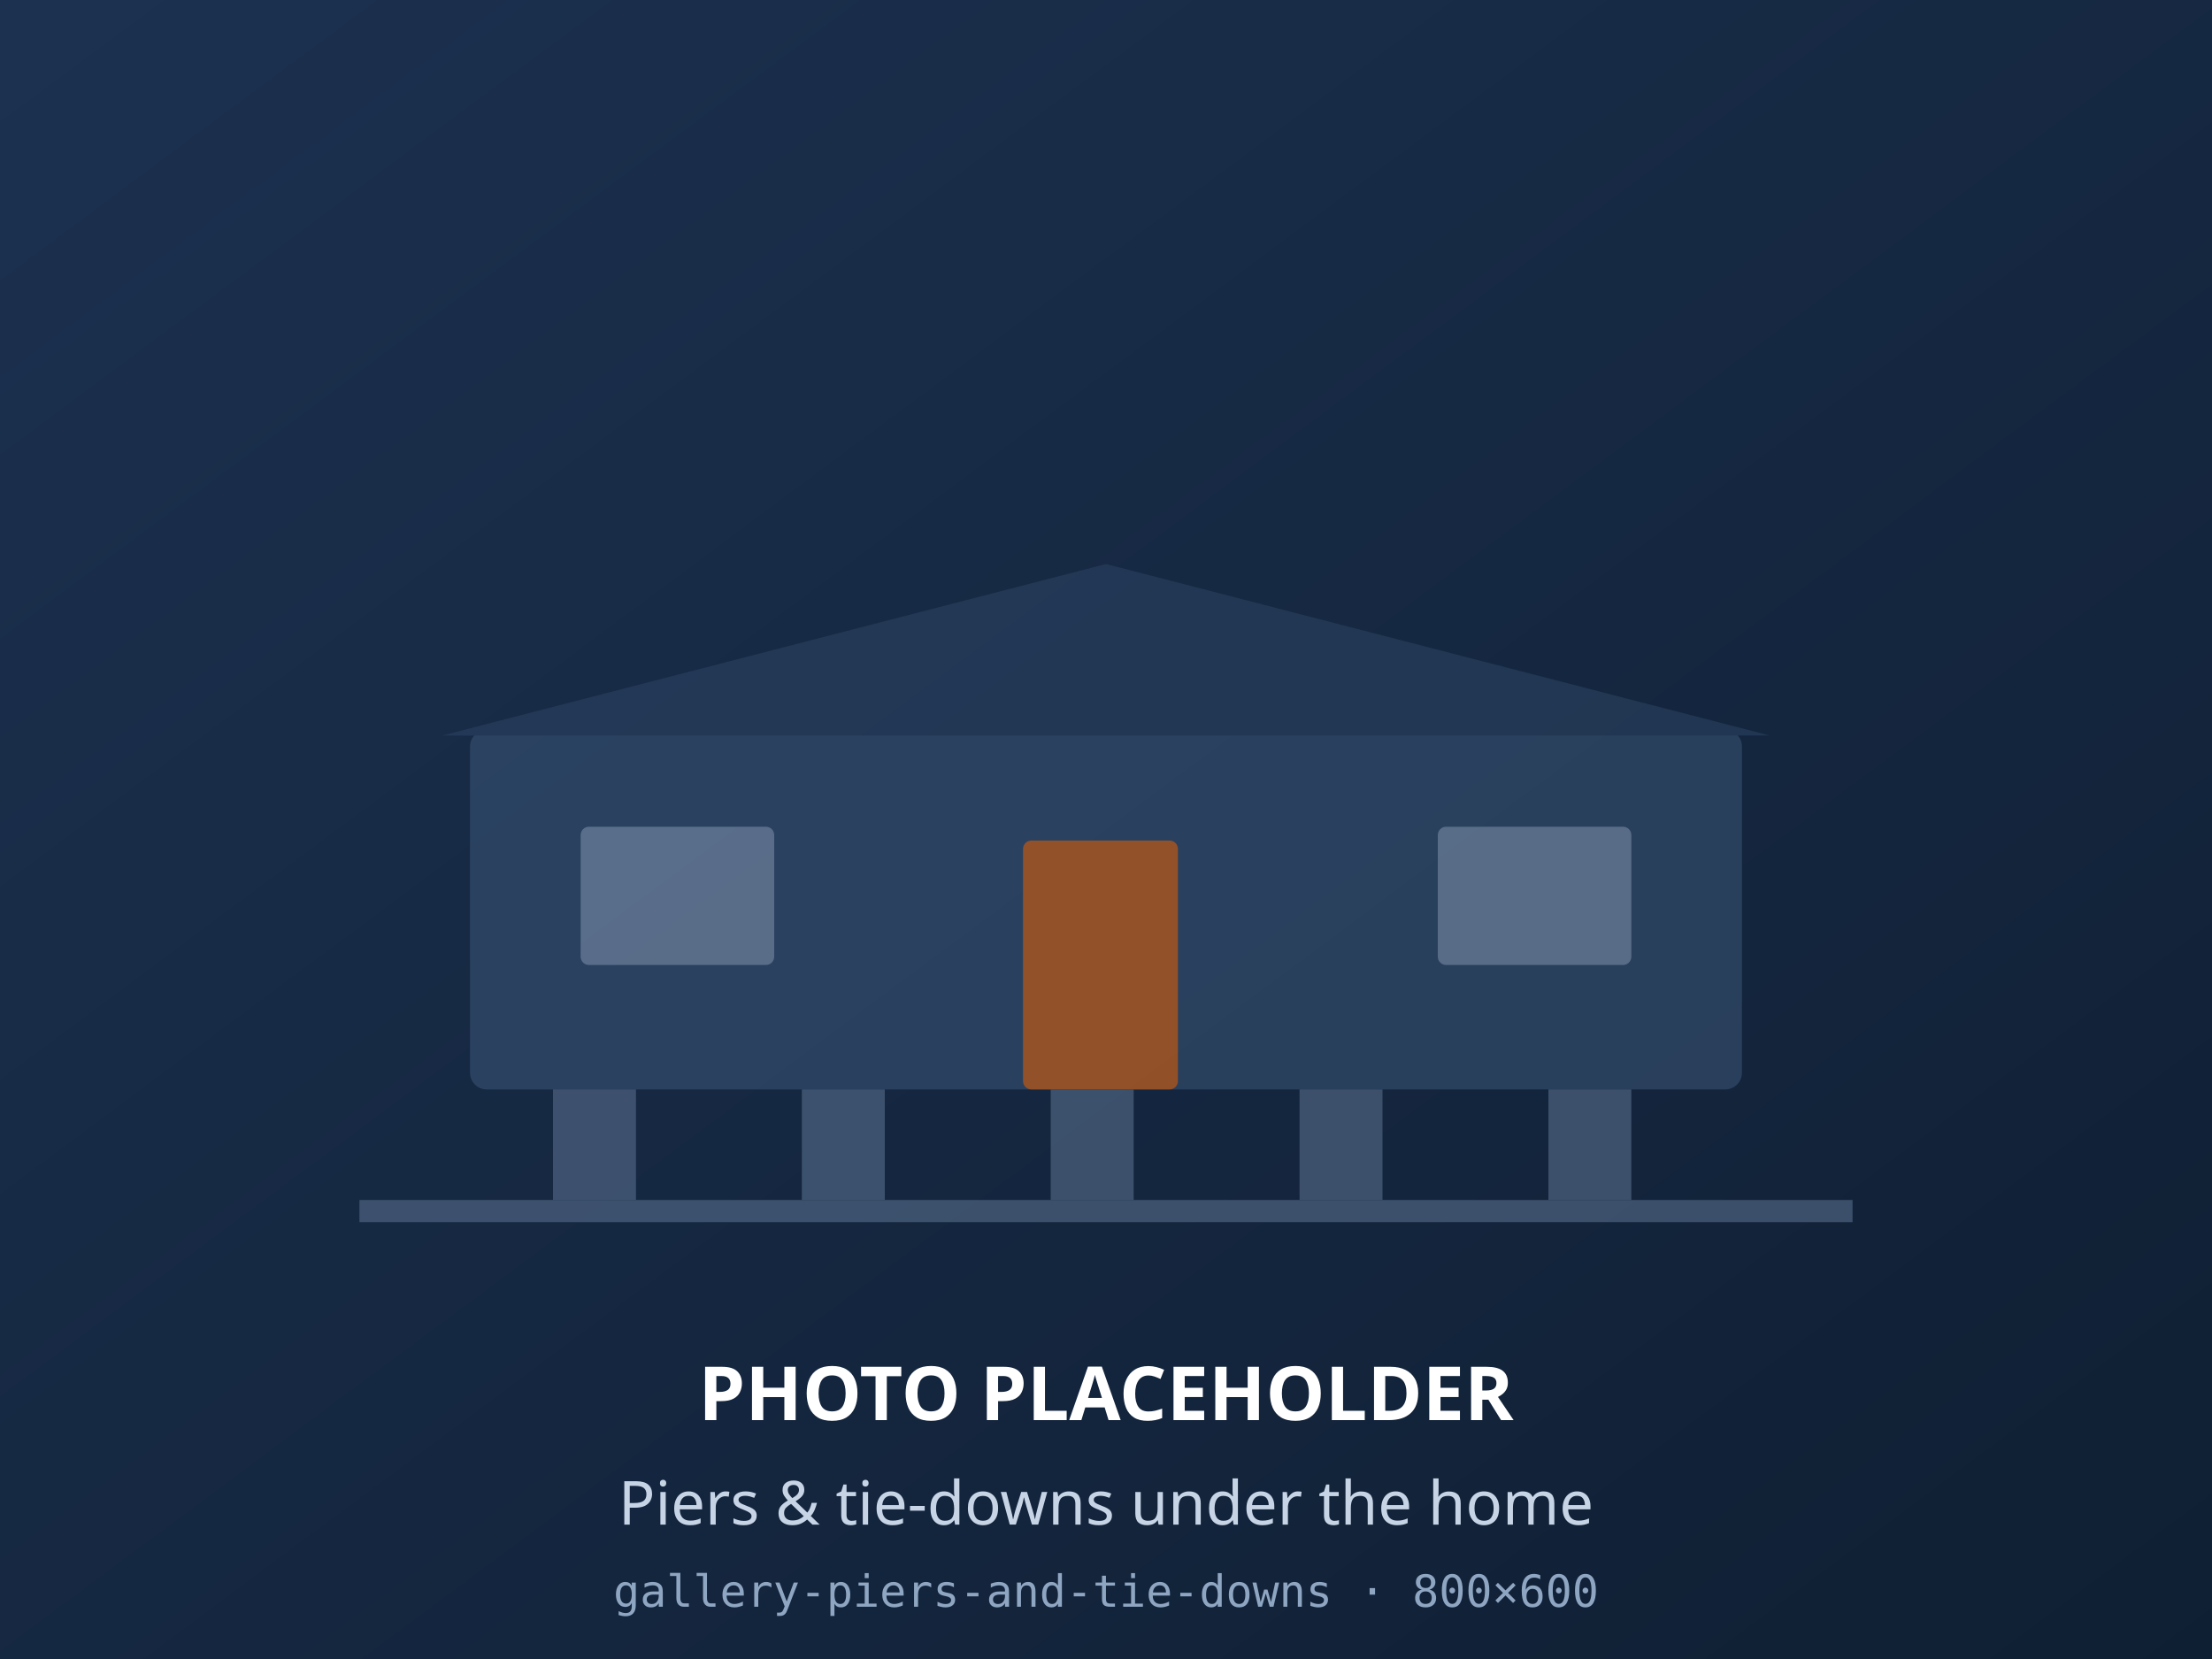
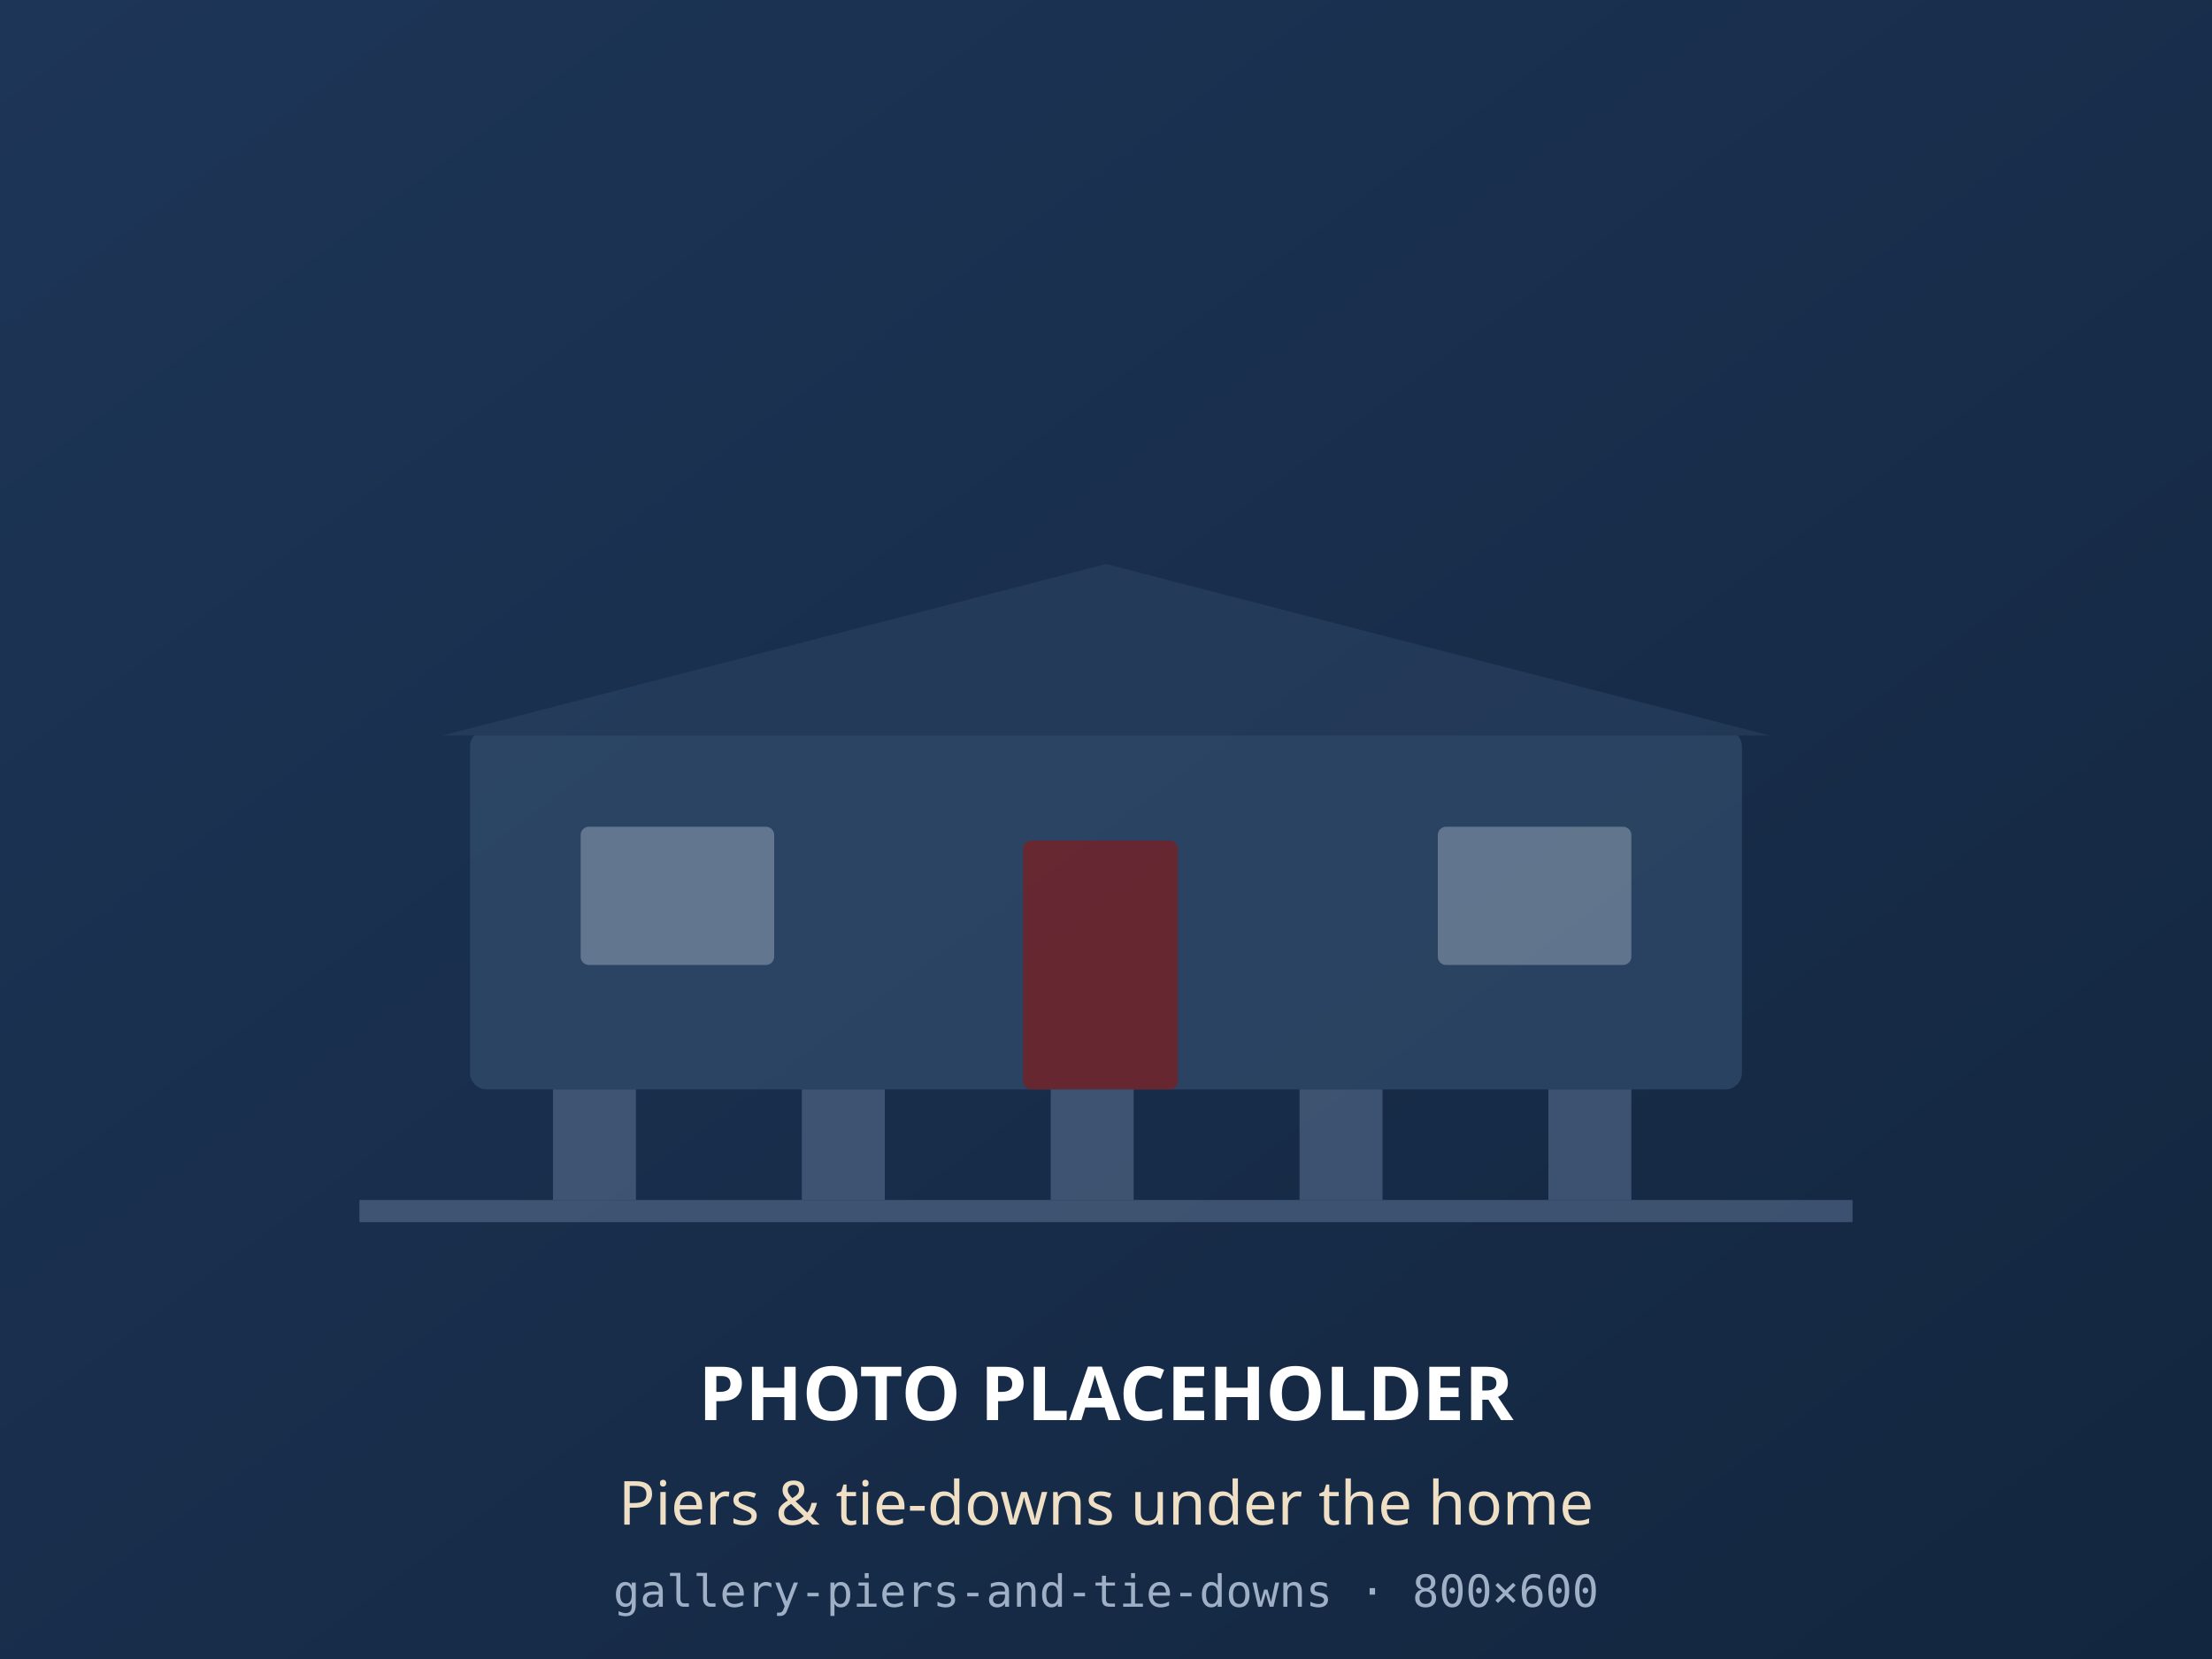
<svg xmlns="http://www.w3.org/2000/svg" width="800" height="600" viewBox="0 0 800 600" role="img" aria-label="Placeholder: Piers &amp; tie-downs under the home">
  <defs>
    <linearGradient id="g" x1="0" y1="0" x2="1" y2="1">
-       <stop offset="0" stop-color="#1c3150" />
-       <stop offset="1" stop-color="#0f1f33" />
+       <stop offset="0" stop-color="#1d3557" />
+       <stop offset="1" stop-color="#13263f" />
    </linearGradient>
  </defs>
  <rect width="800" height="600" fill="url(#g)" />
  <g transform="translate(170 204) scale(1)" opacity="0.55">
    <rect x="0" y="60" width="460" height="130" rx="6" fill="#3b5577" />
    <polygon points="-10,62 230,0 470,62" fill="#2c4462" />
-     <rect x="40" y="95" width="70" height="50" rx="3" fill="#8fa6c2" />
-     <rect x="350" y="95" width="70" height="50" rx="3" fill="#8fa6c2" />
-     <rect x="200" y="100" width="56" height="90" rx="3" fill="#f97316" />
+     <rect x="40" y="95" width="70" height="50" rx="3" fill="#9fb0c6" />
+     <rect x="350" y="95" width="70" height="50" rx="3" fill="#9fb0c6" />
+     <rect x="200" y="100" width="56" height="90" rx="3" fill="#a8231d" />
    <rect x="30" y="190" width="30" height="40" fill="#5c7391" />
    <rect x="120" y="190" width="30" height="40" fill="#5c7391" />
    <rect x="210" y="190" width="30" height="40" fill="#5c7391" />
    <rect x="300" y="190" width="30" height="40" fill="#5c7391" />
    <rect x="390" y="190" width="30" height="40" fill="#5c7391" />
    <rect x="-40" y="230" width="540" height="8" fill="#5c7391" />
  </g>
  <text x="400" y="513.6" fill="#ffffff" font-family="system-ui, sans-serif" font-size="27" font-weight="700" text-anchor="middle">PHOTO PLACEHOLDER</text>
-   <text x="400" y="551.4" fill="#c7d4e6" font-family="system-ui, sans-serif" font-size="22" text-anchor="middle">Piers &amp; tie-downs under the home</text>
-   <text x="400" y="581.1" fill="#8fa6c2" font-family="ui-monospace, monospace" font-size="16" text-anchor="middle">gallery-piers-and-tie-downs · 800×600</text>
+   <text x="400" y="551.4" fill="#efdfc5" font-family="system-ui, sans-serif" font-size="22" text-anchor="middle">Piers &amp; tie-downs under the home</text>
+   <text x="400" y="581.1" fill="#9fb0c6" font-family="ui-monospace, monospace" font-size="16" text-anchor="middle">gallery-piers-and-tie-downs · 800×600</text>
</svg>
